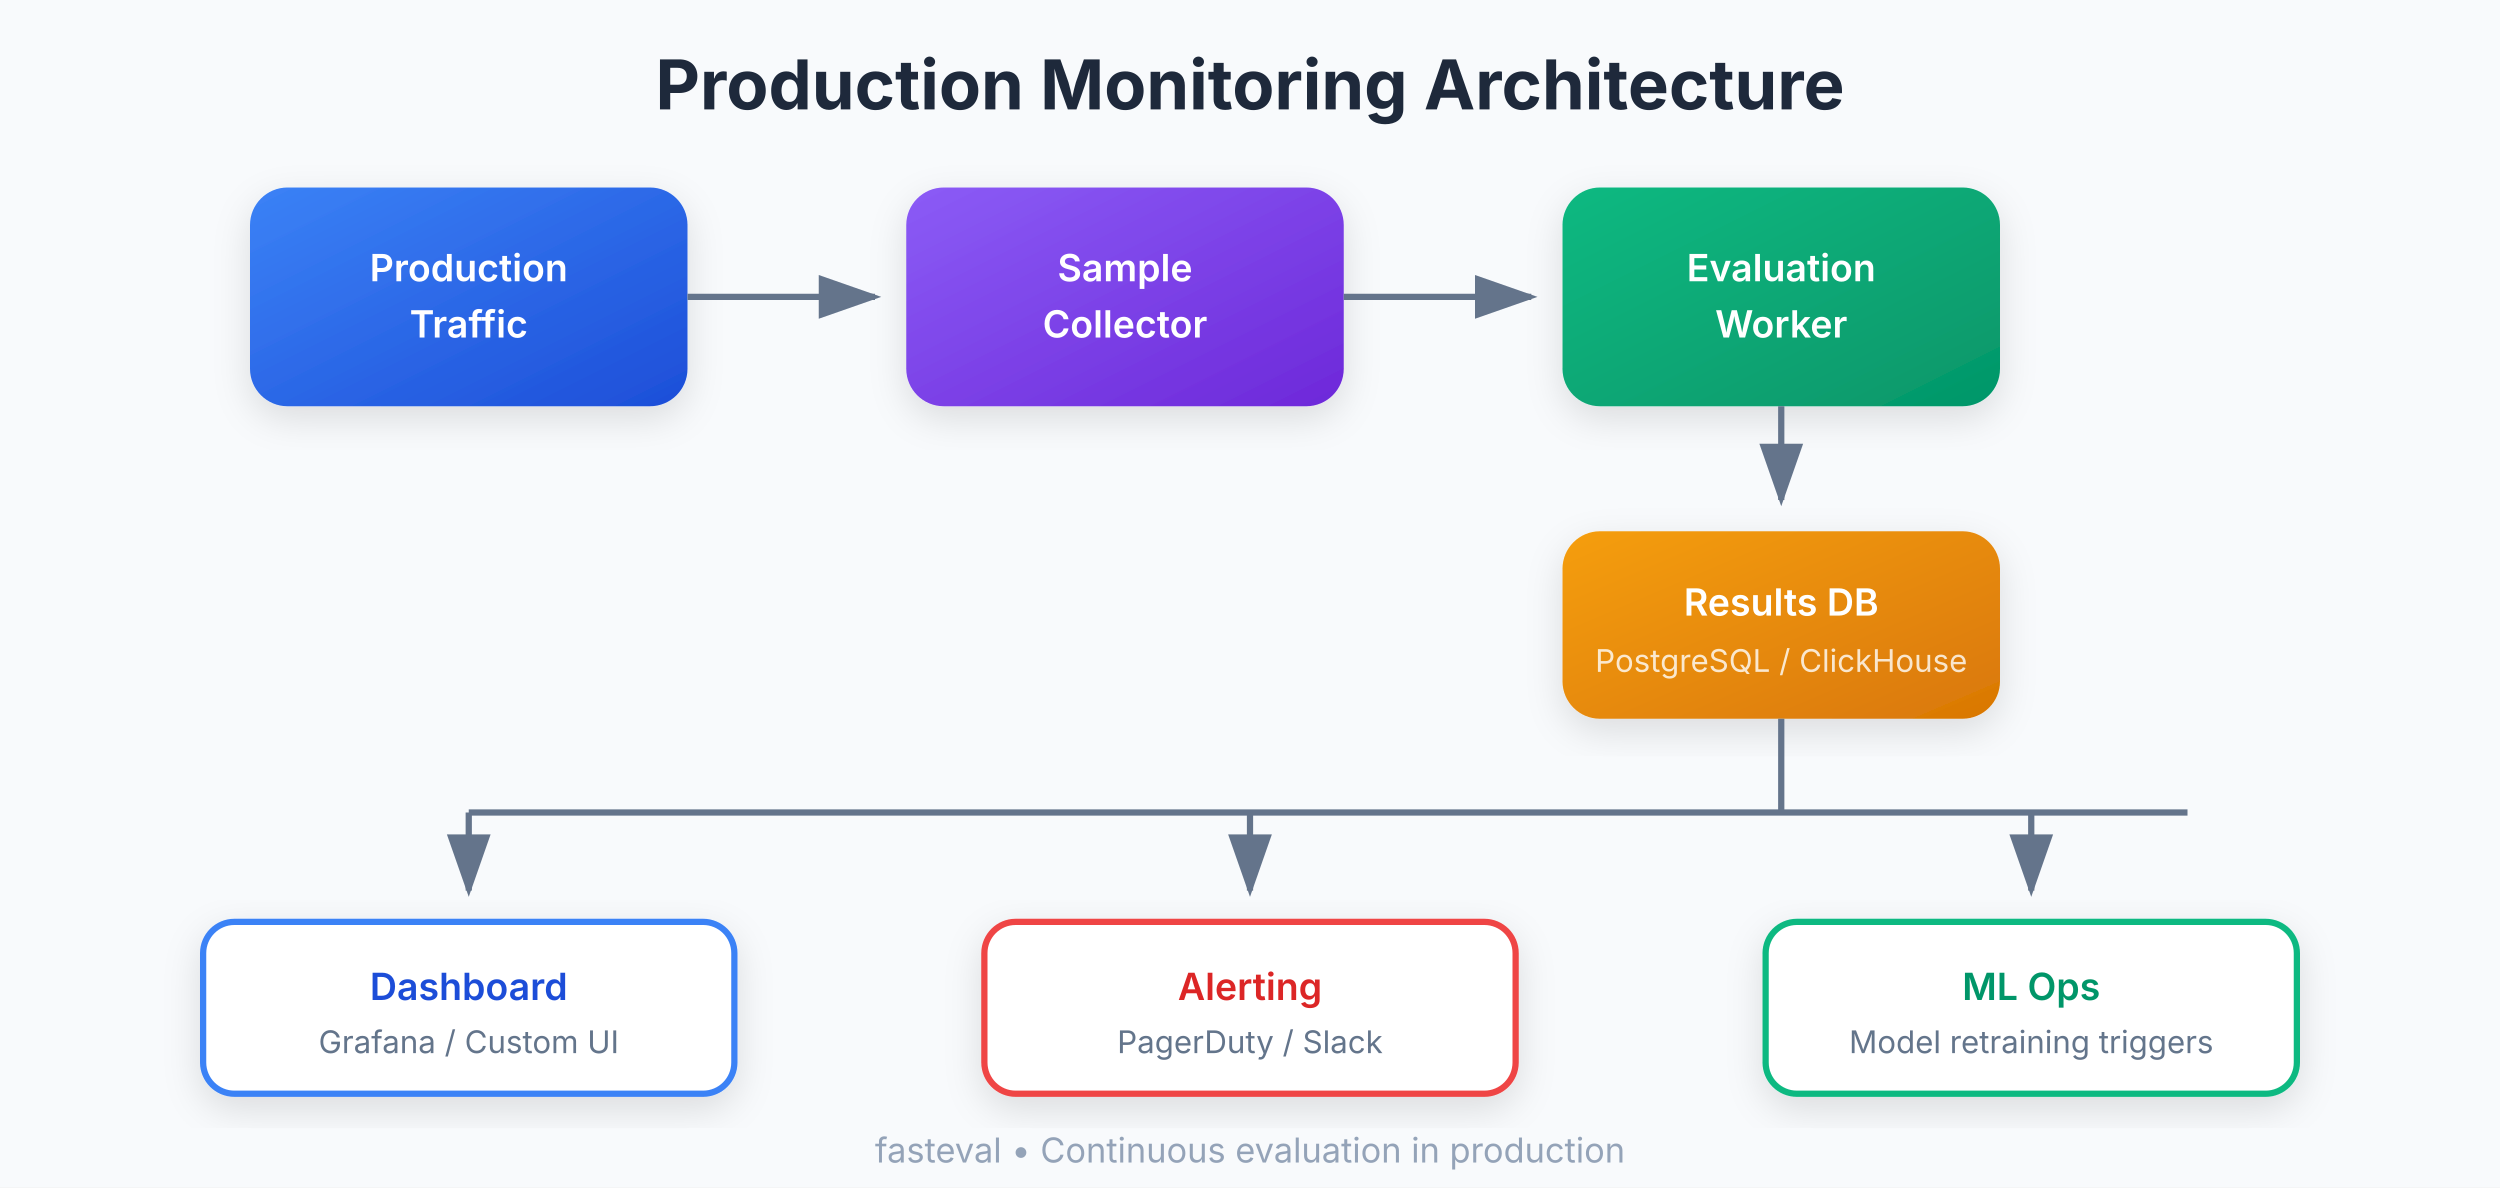
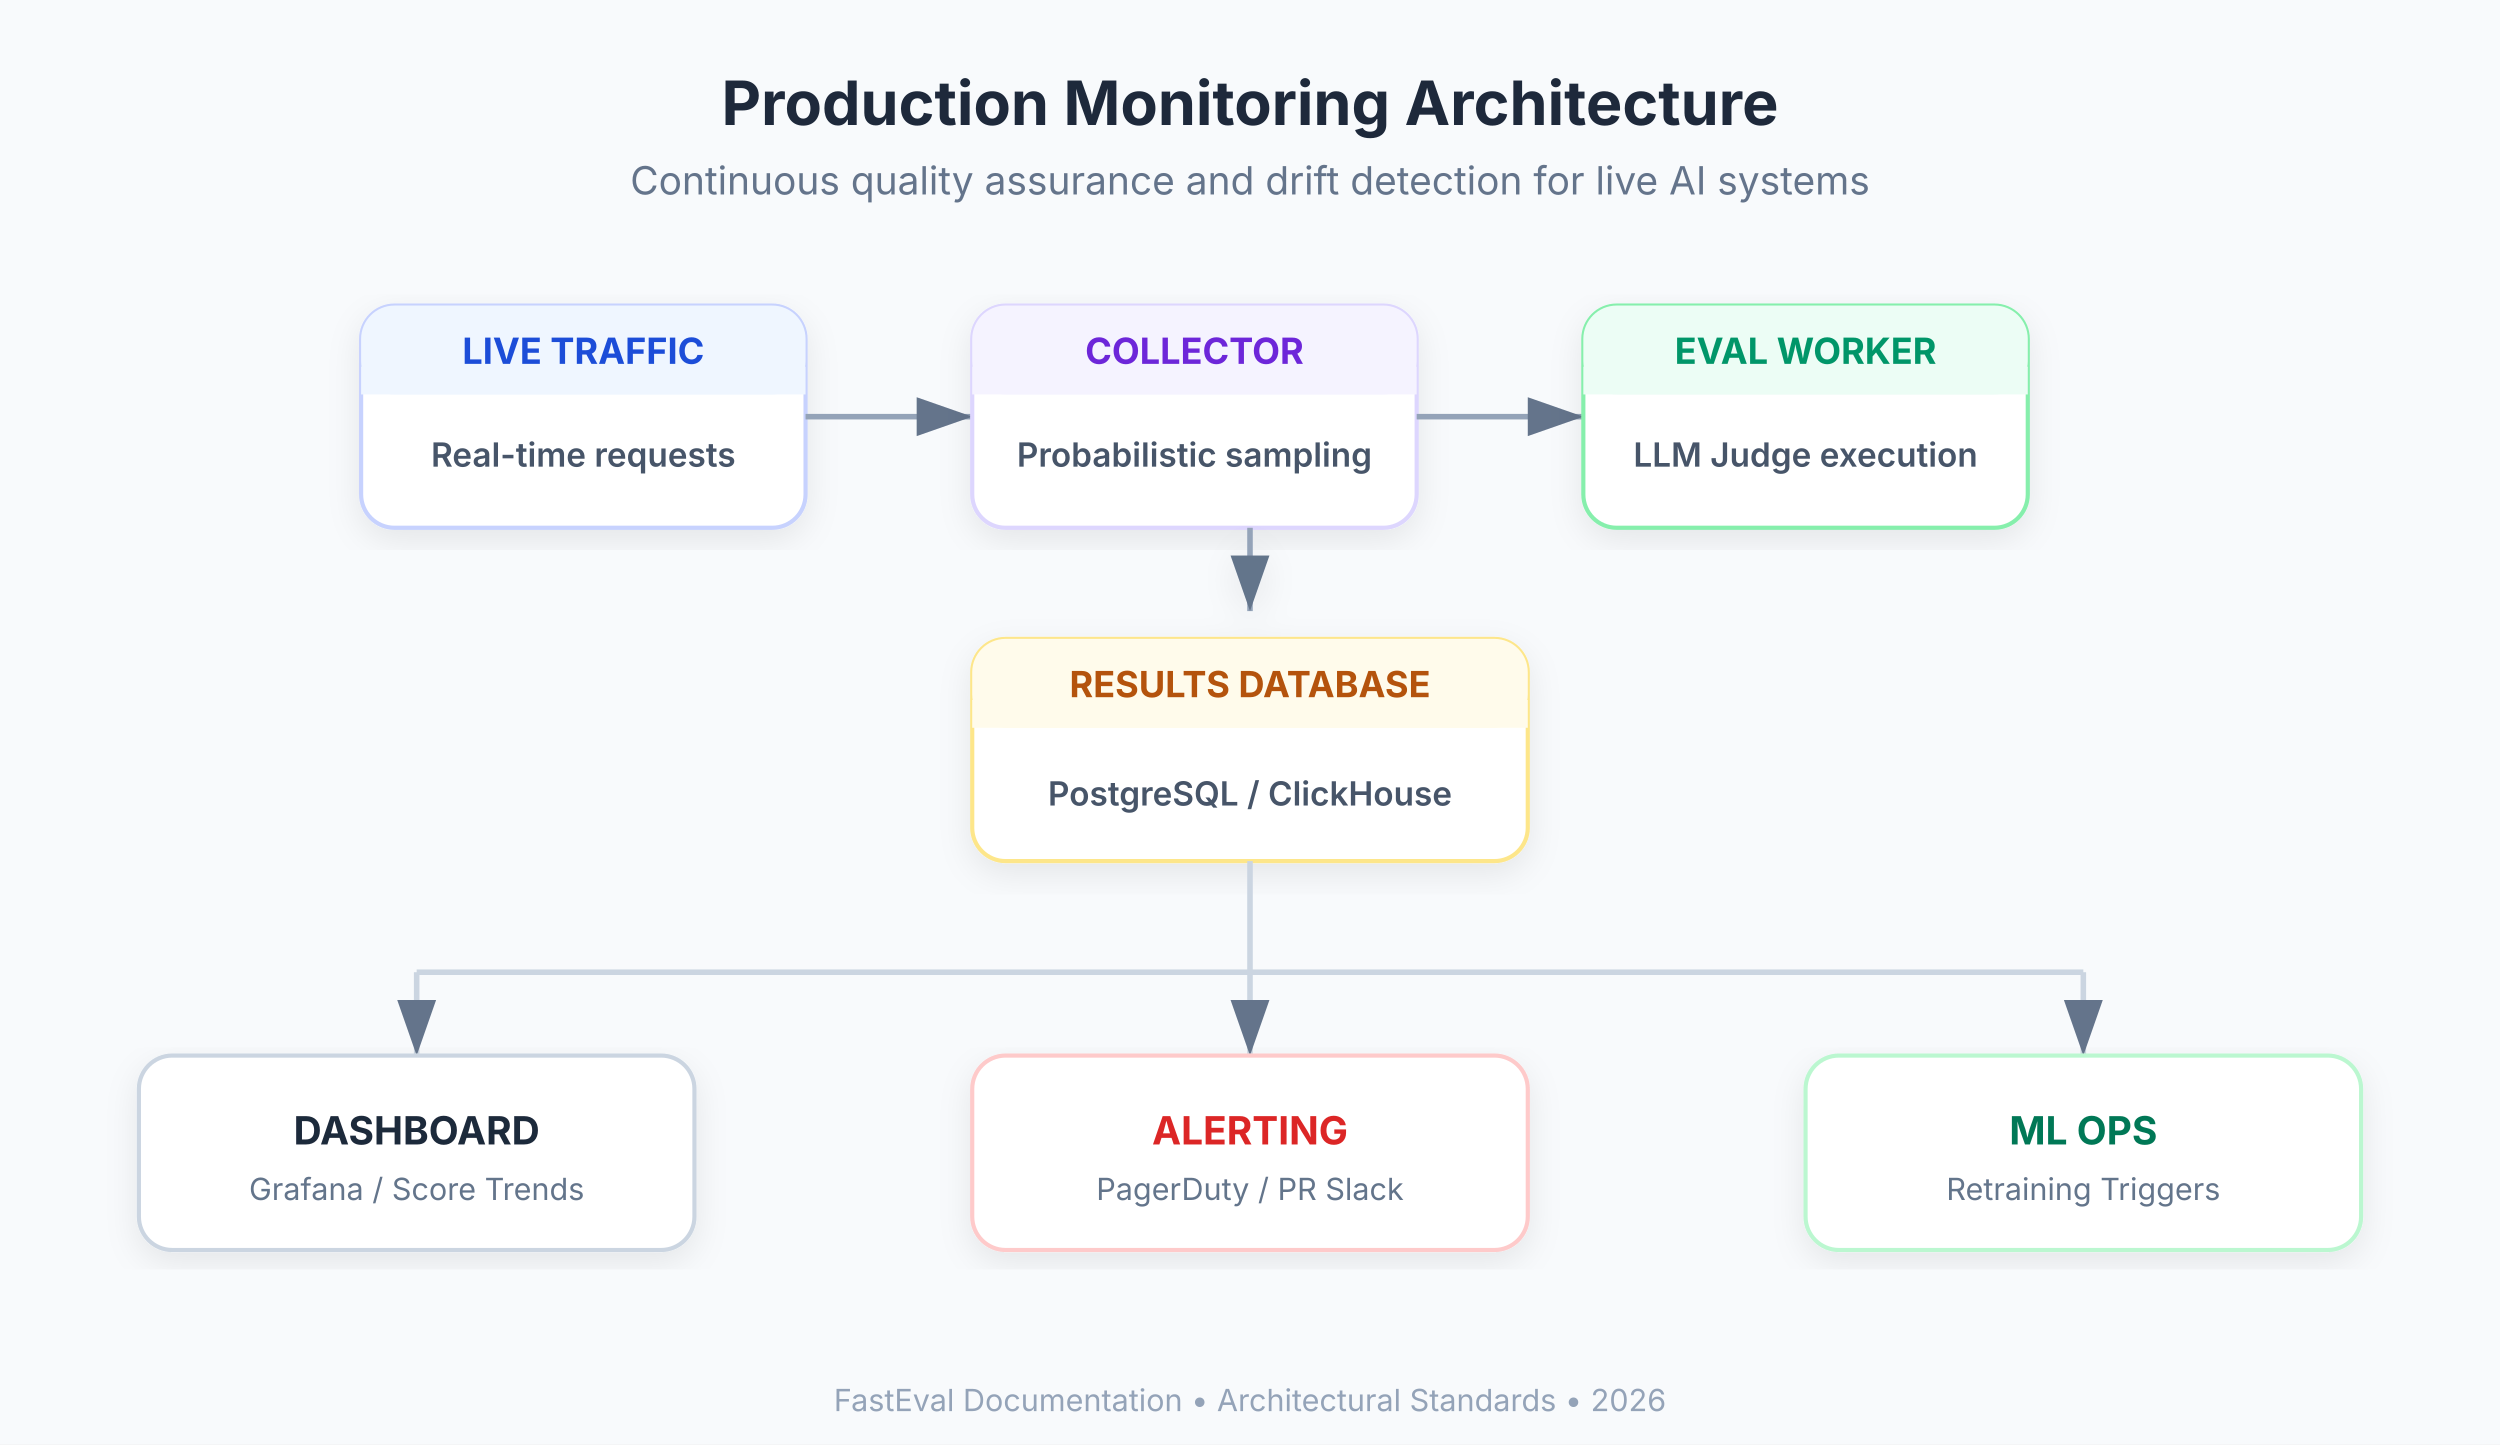
- <svg xmlns="http://www.w3.org/2000/svg" viewBox="0 0 800 380" font-family="system-ui, -apple-system, sans-serif">
+ <svg xmlns="http://www.w3.org/2000/svg" viewBox="0 0 900 520" font-family="Inter, system-ui, -apple-system, sans-serif">
  <defs>
-     <linearGradient id="trafficGrad" x1="0%" y1="0%" x2="100%" y2="100%">
-       <stop offset="0%" style="stop-color:#3b82f6" />
-       <stop offset="100%" style="stop-color:#1d4ed8" />
-     </linearGradient>
-     <linearGradient id="collectorGrad" x1="0%" y1="0%" x2="100%" y2="100%">
-       <stop offset="0%" style="stop-color:#8b5cf6" />
-       <stop offset="100%" style="stop-color:#6d28d9" />
-     </linearGradient>
-     <linearGradient id="workerGrad" x1="0%" y1="0%" x2="100%" y2="100%">
-       <stop offset="0%" style="stop-color:#10b981" />
-       <stop offset="100%" style="stop-color:#059669" />
-     </linearGradient>
-     <linearGradient id="dbGrad" x1="0%" y1="0%" x2="100%" y2="100%">
-       <stop offset="0%" style="stop-color:#f59e0b" />
-       <stop offset="100%" style="stop-color:#d97706" />
-     </linearGradient>
-     <filter id="shadowProd" x="-20%" y="-20%" width="140%" height="140%">
-       <feDropShadow dx="0" dy="4" stdDeviation="6" flood-opacity="0.12" />
+     <filter id="shadow" x="-10%" y="-10%" width="120%" height="120%">
+       <feDropShadow dx="0" dy="4" stdDeviation="6" flood-opacity="0.08" />
    </filter>
-     <marker id="arrowProd" markerWidth="10" markerHeight="7" refX="9" refY="3.5" orient="auto">
+     <marker id="arrowhead" markerWidth="10" markerHeight="7" refX="10" refY="3.5" orient="auto">
      <polygon points="0 0, 10 3.5, 0 7" fill="#64748b" />
    </marker>
  </defs>
-   <rect width="800" height="380" fill="#f8fafc" />
-   <text x="400" y="35" text-anchor="middle" font-size="22" font-weight="700" fill="#1e293b">Production Monitoring Architecture</text>
-   <g filter="url(#shadowProd)">
-     <rect x="80" y="60" width="140" height="70" rx="12" fill="url(#trafficGrad)" />
-     <text x="150" y="90" text-anchor="middle" font-size="12" font-weight="600" fill="white">Production</text>
-     <text x="150" y="108" text-anchor="middle" font-size="12" font-weight="600" fill="white">Traffic</text>
+   <rect width="900" height="520" fill="#f8fafc" />
+   <text x="450" y="45" text-anchor="middle" font-size="22" font-weight="700" fill="#1e293b">Production Monitoring Architecture</text>
+   <text x="450" y="70" text-anchor="middle" font-size="14" fill="#64748b">Continuous quality assurance and drift detection for live AI systems</text>
+   <g transform="translate(130, 110)">
+     <g filter="url(#shadow)">
+       <rect width="160" height="80" rx="12" fill="white" stroke="#c7d2fe" stroke-width="1.5" />
+       <rect width="160" height="32" rx="12" fill="#eff6ff" />
+       <rect y="22" width="160" height="10" fill="#eff6ff" />
+       <text x="80" y="21" text-anchor="middle" font-size="13" font-weight="700" fill="#1d4ed8">LIVE TRAFFIC</text>
+       <text x="80" y="58" text-anchor="middle" font-size="12" font-weight="600" fill="#475569">Real-time requests</text>
+     </g>
+     <line x1="160" y1="40" x2="220" y2="40" stroke="#94a3b8" stroke-width="2" marker-end="url(#arrowhead)" />
+     <g transform="translate(220, 0)" filter="url(#shadow)">
+       <rect width="160" height="80" rx="12" fill="white" stroke="#ddd6fe" stroke-width="1.5" />
+       <rect width="160" height="32" rx="12" fill="#f5f3ff" />
+       <rect y="22" width="160" height="10" fill="#f5f3ff" />
+       <text x="80" y="21" text-anchor="middle" font-size="13" font-weight="700" fill="#6d28d9">COLLECTOR</text>
+       <text x="80" y="58" text-anchor="middle" font-size="12" font-weight="600" fill="#475569">Probabilistic sampling</text>
+     </g>
+     <line x1="380" y1="40" x2="440" y2="40" stroke="#94a3b8" stroke-width="2" marker-end="url(#arrowhead)" />
+     <g transform="translate(440, 0)" filter="url(#shadow)">
+       <rect width="160" height="80" rx="12" fill="white" stroke="#86efac" stroke-width="1.5" />
+       <rect width="160" height="32" rx="12" fill="#ecfdf5" />
+       <rect y="22" width="160" height="10" fill="#ecfdf5" />
+       <text x="80" y="21" text-anchor="middle" font-size="13" font-weight="700" fill="#059669">EVAL WORKER</text>
+       <text x="80" y="58" text-anchor="middle" font-size="12" font-weight="600" fill="#475569">LLM Judge execution</text>
+     </g>
  </g>
-   <line x1="220" y1="95" x2="280" y2="95" stroke="#64748b" stroke-width="2" marker-end="url(#arrowProd)" />
-   <g filter="url(#shadowProd)">
-     <rect x="290" y="60" width="140" height="70" rx="12" fill="url(#collectorGrad)" />
-     <text x="360" y="90" text-anchor="middle" font-size="12" font-weight="600" fill="white">Sample</text>
-     <text x="360" y="108" text-anchor="middle" font-size="12" font-weight="600" fill="white">Collector</text>
+   <g transform="translate(350, 230)" filter="url(#shadow)">
+     <rect width="200" height="80" rx="12" fill="white" stroke="#fde68a" stroke-width="1.5" />
+     <rect width="200" height="32" rx="12" fill="#fffbeb" />
+     <rect y="22" width="200" height="10" fill="#fffbeb" />
+     <text x="100" y="21" text-anchor="middle" font-size="13" font-weight="700" fill="#b45309">RESULTS DATABASE</text>
+     <text x="100" y="60" text-anchor="middle" font-size="12" font-weight="600" fill="#475569">PostgreSQL / ClickHouse</text>
+     <line x1="100" y1="-40" x2="100" y2="-10" stroke="#94a3b8" stroke-width="2" marker-end="url(#arrowhead)" />
  </g>
-   <line x1="430" y1="95" x2="490" y2="95" stroke="#64748b" stroke-width="2" marker-end="url(#arrowProd)" />
-   <g filter="url(#shadowProd)">
-     <rect x="500" y="60" width="140" height="70" rx="12" fill="url(#workerGrad)" />
-     <text x="570" y="90" text-anchor="middle" font-size="12" font-weight="600" fill="white">Evaluation</text>
-     <text x="570" y="108" text-anchor="middle" font-size="12" font-weight="600" fill="white">Worker</text>
+   <g stroke="#cbd5e1" stroke-width="2" fill="none">
+     <path d="M 450 310 L 450 350" />
+     <path d="M 150 350 L 750 350" />
+     <path d="M 150 350 L 150 380" marker-end="url(#arrowhead)" />
+     <path d="M 450 350 L 450 380" marker-end="url(#arrowhead)" />
+     <path d="M 750 350 L 750 380" marker-end="url(#arrowhead)" />
  </g>
-   <line x1="570" y1="130" x2="570" y2="160" stroke="#64748b" stroke-width="2" marker-end="url(#arrowProd)" />
-   <g filter="url(#shadowProd)">
-     <rect x="500" y="170" width="140" height="60" rx="12" fill="url(#dbGrad)" />
-     <text x="570" y="197" text-anchor="middle" font-size="12" font-weight="600" fill="white">Results DB</text>
-     <text x="570" y="215" text-anchor="middle" font-size="10" fill="rgba(255,255,255,0.8)">PostgreSQL / ClickHouse</text>
+   <g transform="translate(50, 380)">
+     <g filter="url(#shadow)">
+       <rect width="200" height="70" rx="12" fill="white" stroke="#cbd5e1" stroke-width="1.5" />
+       <text x="100" y="32" text-anchor="middle" font-size="14" font-weight="700" fill="#1e293b">DASHBOARD</text>
+       <text x="100" y="52" text-anchor="middle" font-size="11" fill="#64748b">Grafana / Score Trends</text>
+     </g>
+     <g transform="translate(300, 0)" filter="url(#shadow)">
+       <rect width="200" height="70" rx="12" fill="white" stroke="#fecaca" stroke-width="1.5" />
+       <text x="100" y="32" text-anchor="middle" font-size="14" font-weight="700" fill="#dc2626">ALERTING</text>
+       <text x="100" y="52" text-anchor="middle" font-size="11" fill="#64748b">PagerDuty / PR Slack</text>
+     </g>
+     <g transform="translate(600, 0)" filter="url(#shadow)">
+       <rect width="200" height="70" rx="12" fill="white" stroke="#bbf7d0" stroke-width="1.5" />
+       <text x="100" y="32" text-anchor="middle" font-size="14" font-weight="700" fill="#047857">ML OPS</text>
+       <text x="100" y="52" text-anchor="middle" font-size="11" fill="#64748b">Retraining Triggers</text>
+     </g>
  </g>
-   <line x1="570" y1="230" x2="570" y2="260" stroke="#64748b" stroke-width="2" />
-   <line x1="150" y1="260" x2="700" y2="260" stroke="#64748b" stroke-width="2" />
-   <line x1="150" y1="260" x2="150" y2="285" stroke="#64748b" stroke-width="2" marker-end="url(#arrowProd)" />
-   <line x1="400" y1="260" x2="400" y2="285" stroke="#64748b" stroke-width="2" marker-end="url(#arrowProd)" />
-   <line x1="650" y1="260" x2="650" y2="285" stroke="#64748b" stroke-width="2" marker-end="url(#arrowProd)" />
-   <g filter="url(#shadowProd)">
-     <rect x="65" y="295" width="170" height="55" rx="10" fill="white" stroke="#3b82f6" stroke-width="2" />
-     <text x="150" y="320" text-anchor="middle" font-size="12" font-weight="600" fill="#1d4ed8">Dashboard</text>
-     <text x="150" y="337" text-anchor="middle" font-size="10" fill="#64748b">Grafana / Custom UI</text>
-   </g>
-   <g filter="url(#shadowProd)">
-     <rect x="315" y="295" width="170" height="55" rx="10" fill="white" stroke="#ef4444" stroke-width="2" />
-     <text x="400" y="320" text-anchor="middle" font-size="12" font-weight="600" fill="#dc2626">Alerting</text>
-     <text x="400" y="337" text-anchor="middle" font-size="10" fill="#64748b">PagerDuty / Slack</text>
-   </g>
-   <g filter="url(#shadowProd)">
-     <rect x="565" y="295" width="170" height="55" rx="10" fill="white" stroke="#10b981" stroke-width="2" />
-     <text x="650" y="320" text-anchor="middle" font-size="12" font-weight="600" fill="#059669">ML Ops</text>
-     <text x="650" y="337" text-anchor="middle" font-size="10" fill="#64748b">Model retraining triggers</text>
-   </g>
-   <text x="400" y="372" text-anchor="middle" font-size="11" fill="#94a3b8">fasteval • Continuous evaluation in production</text>
+   <text x="450" y="508" text-anchor="middle" font-size="11" fill="#94a3b8">FastEval Documentation • Architectural Standards • 2026</text>
</svg>
